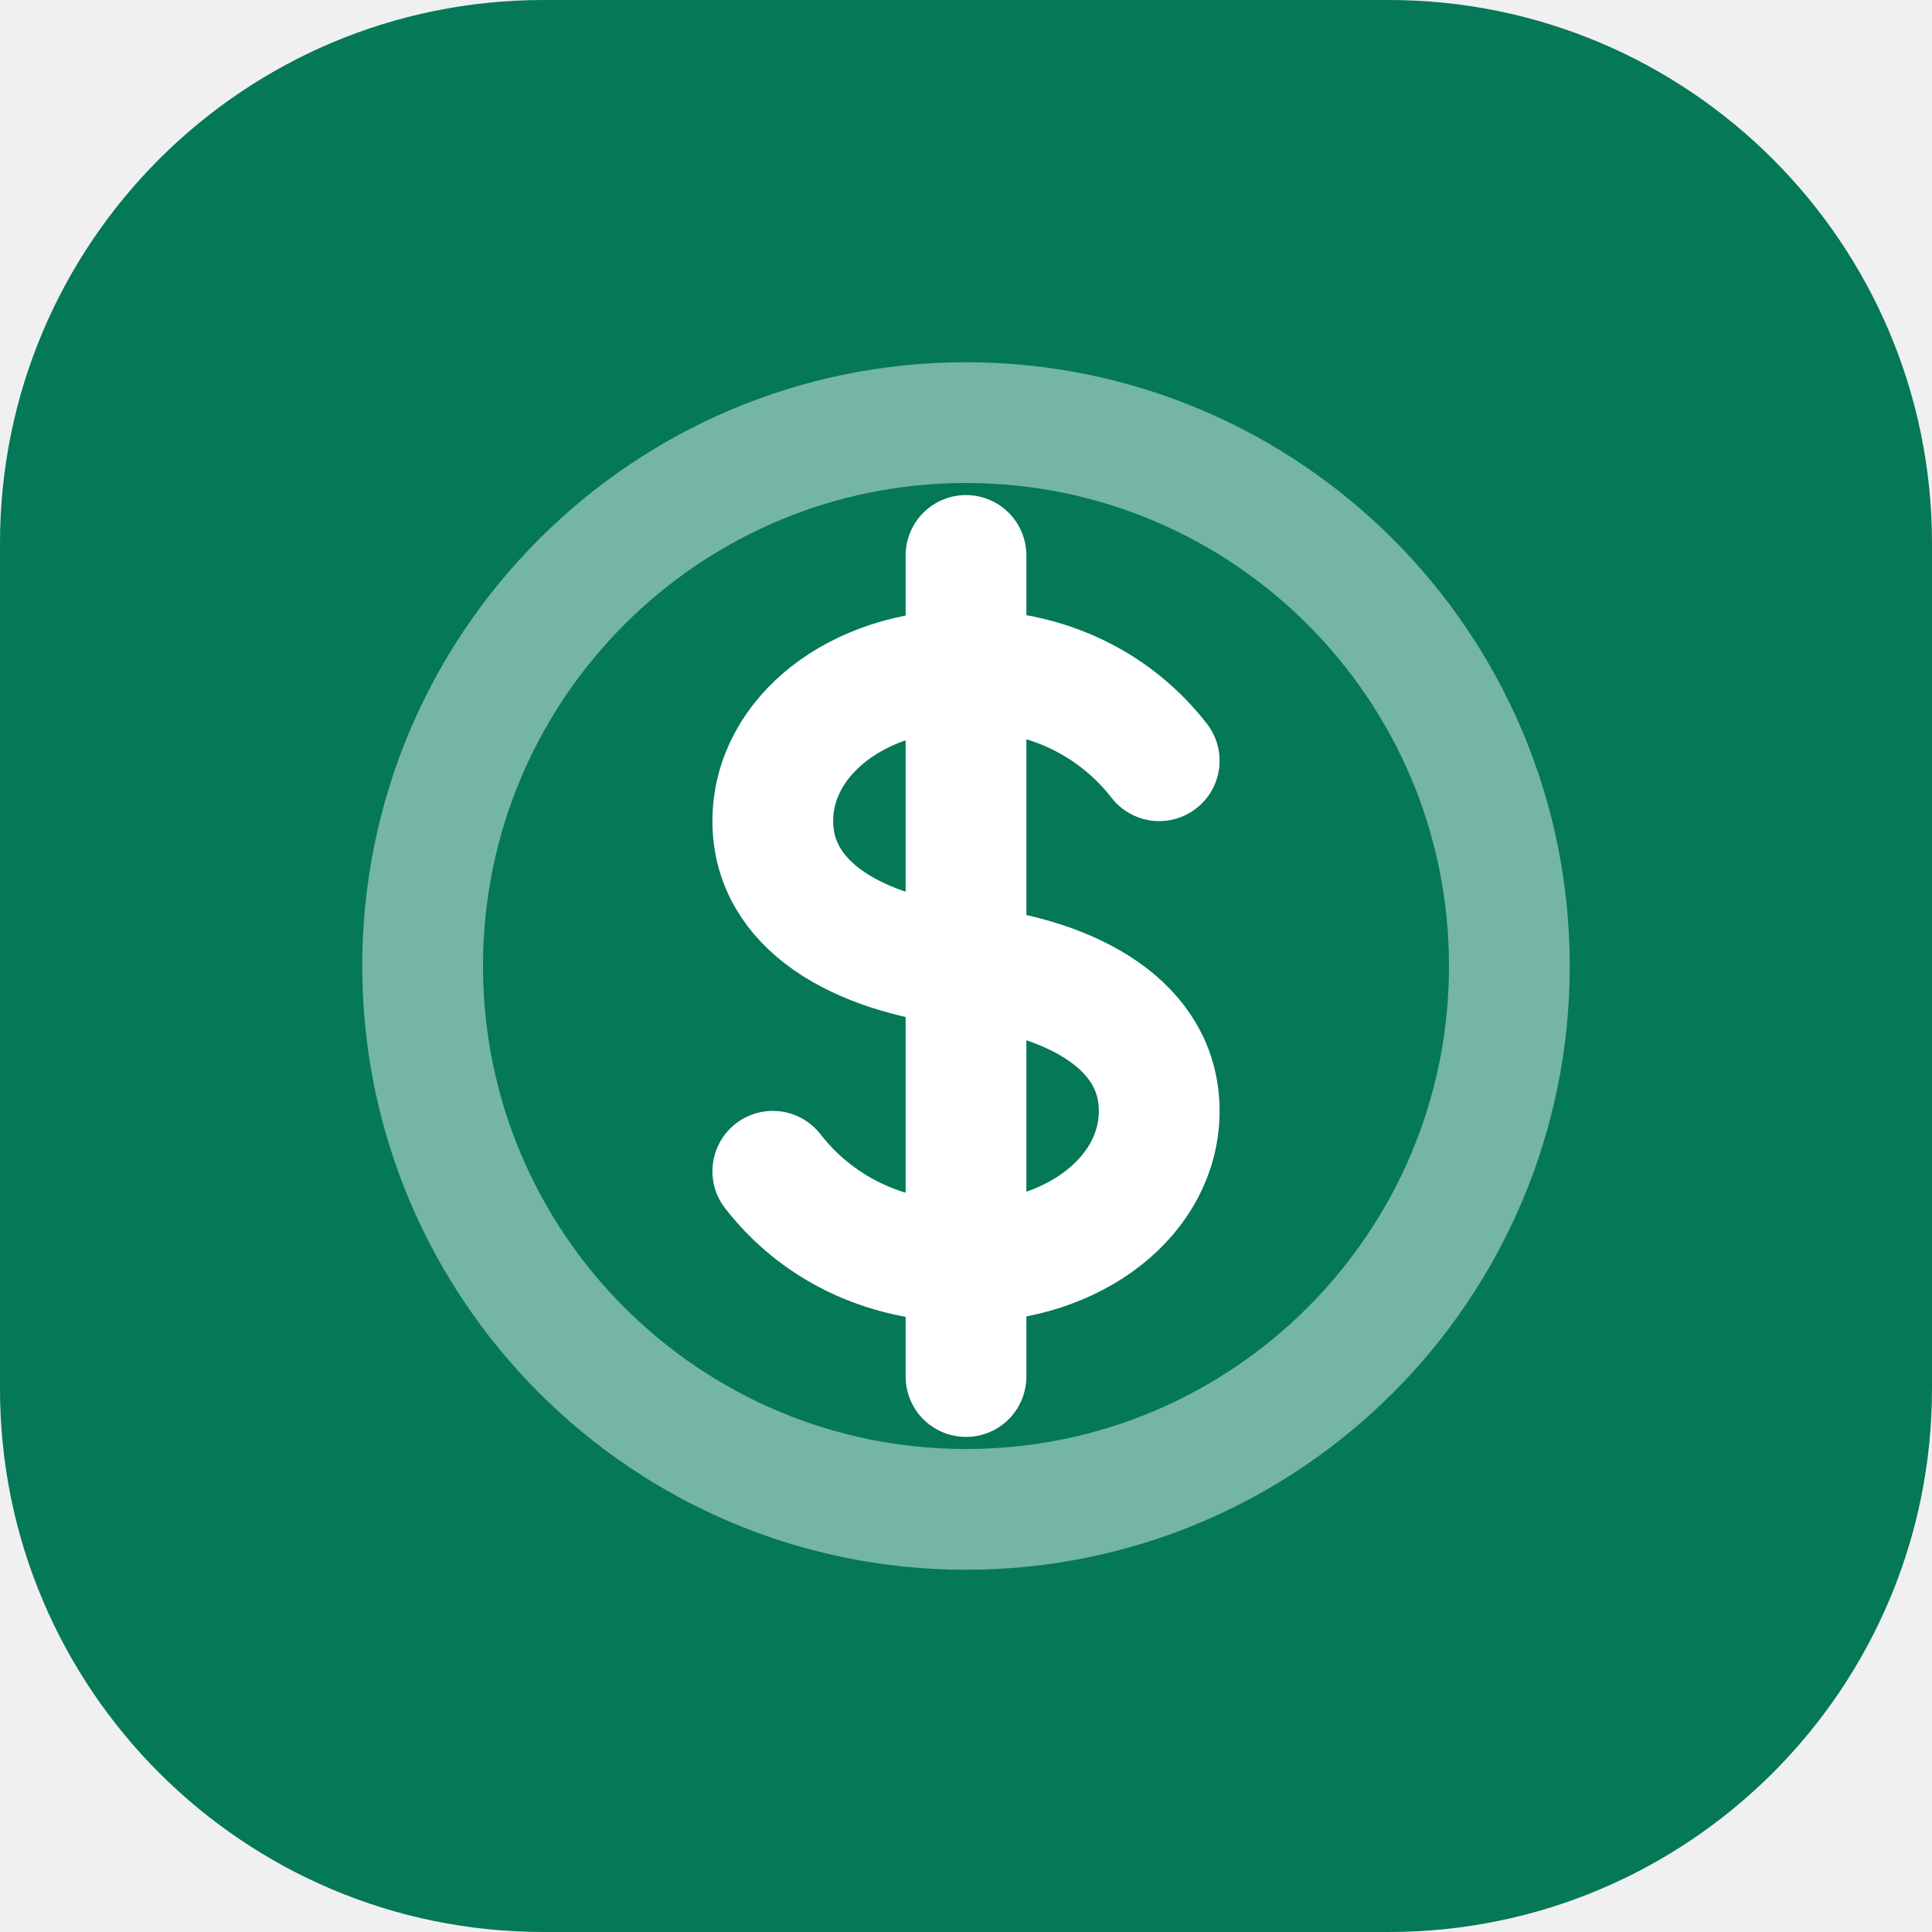
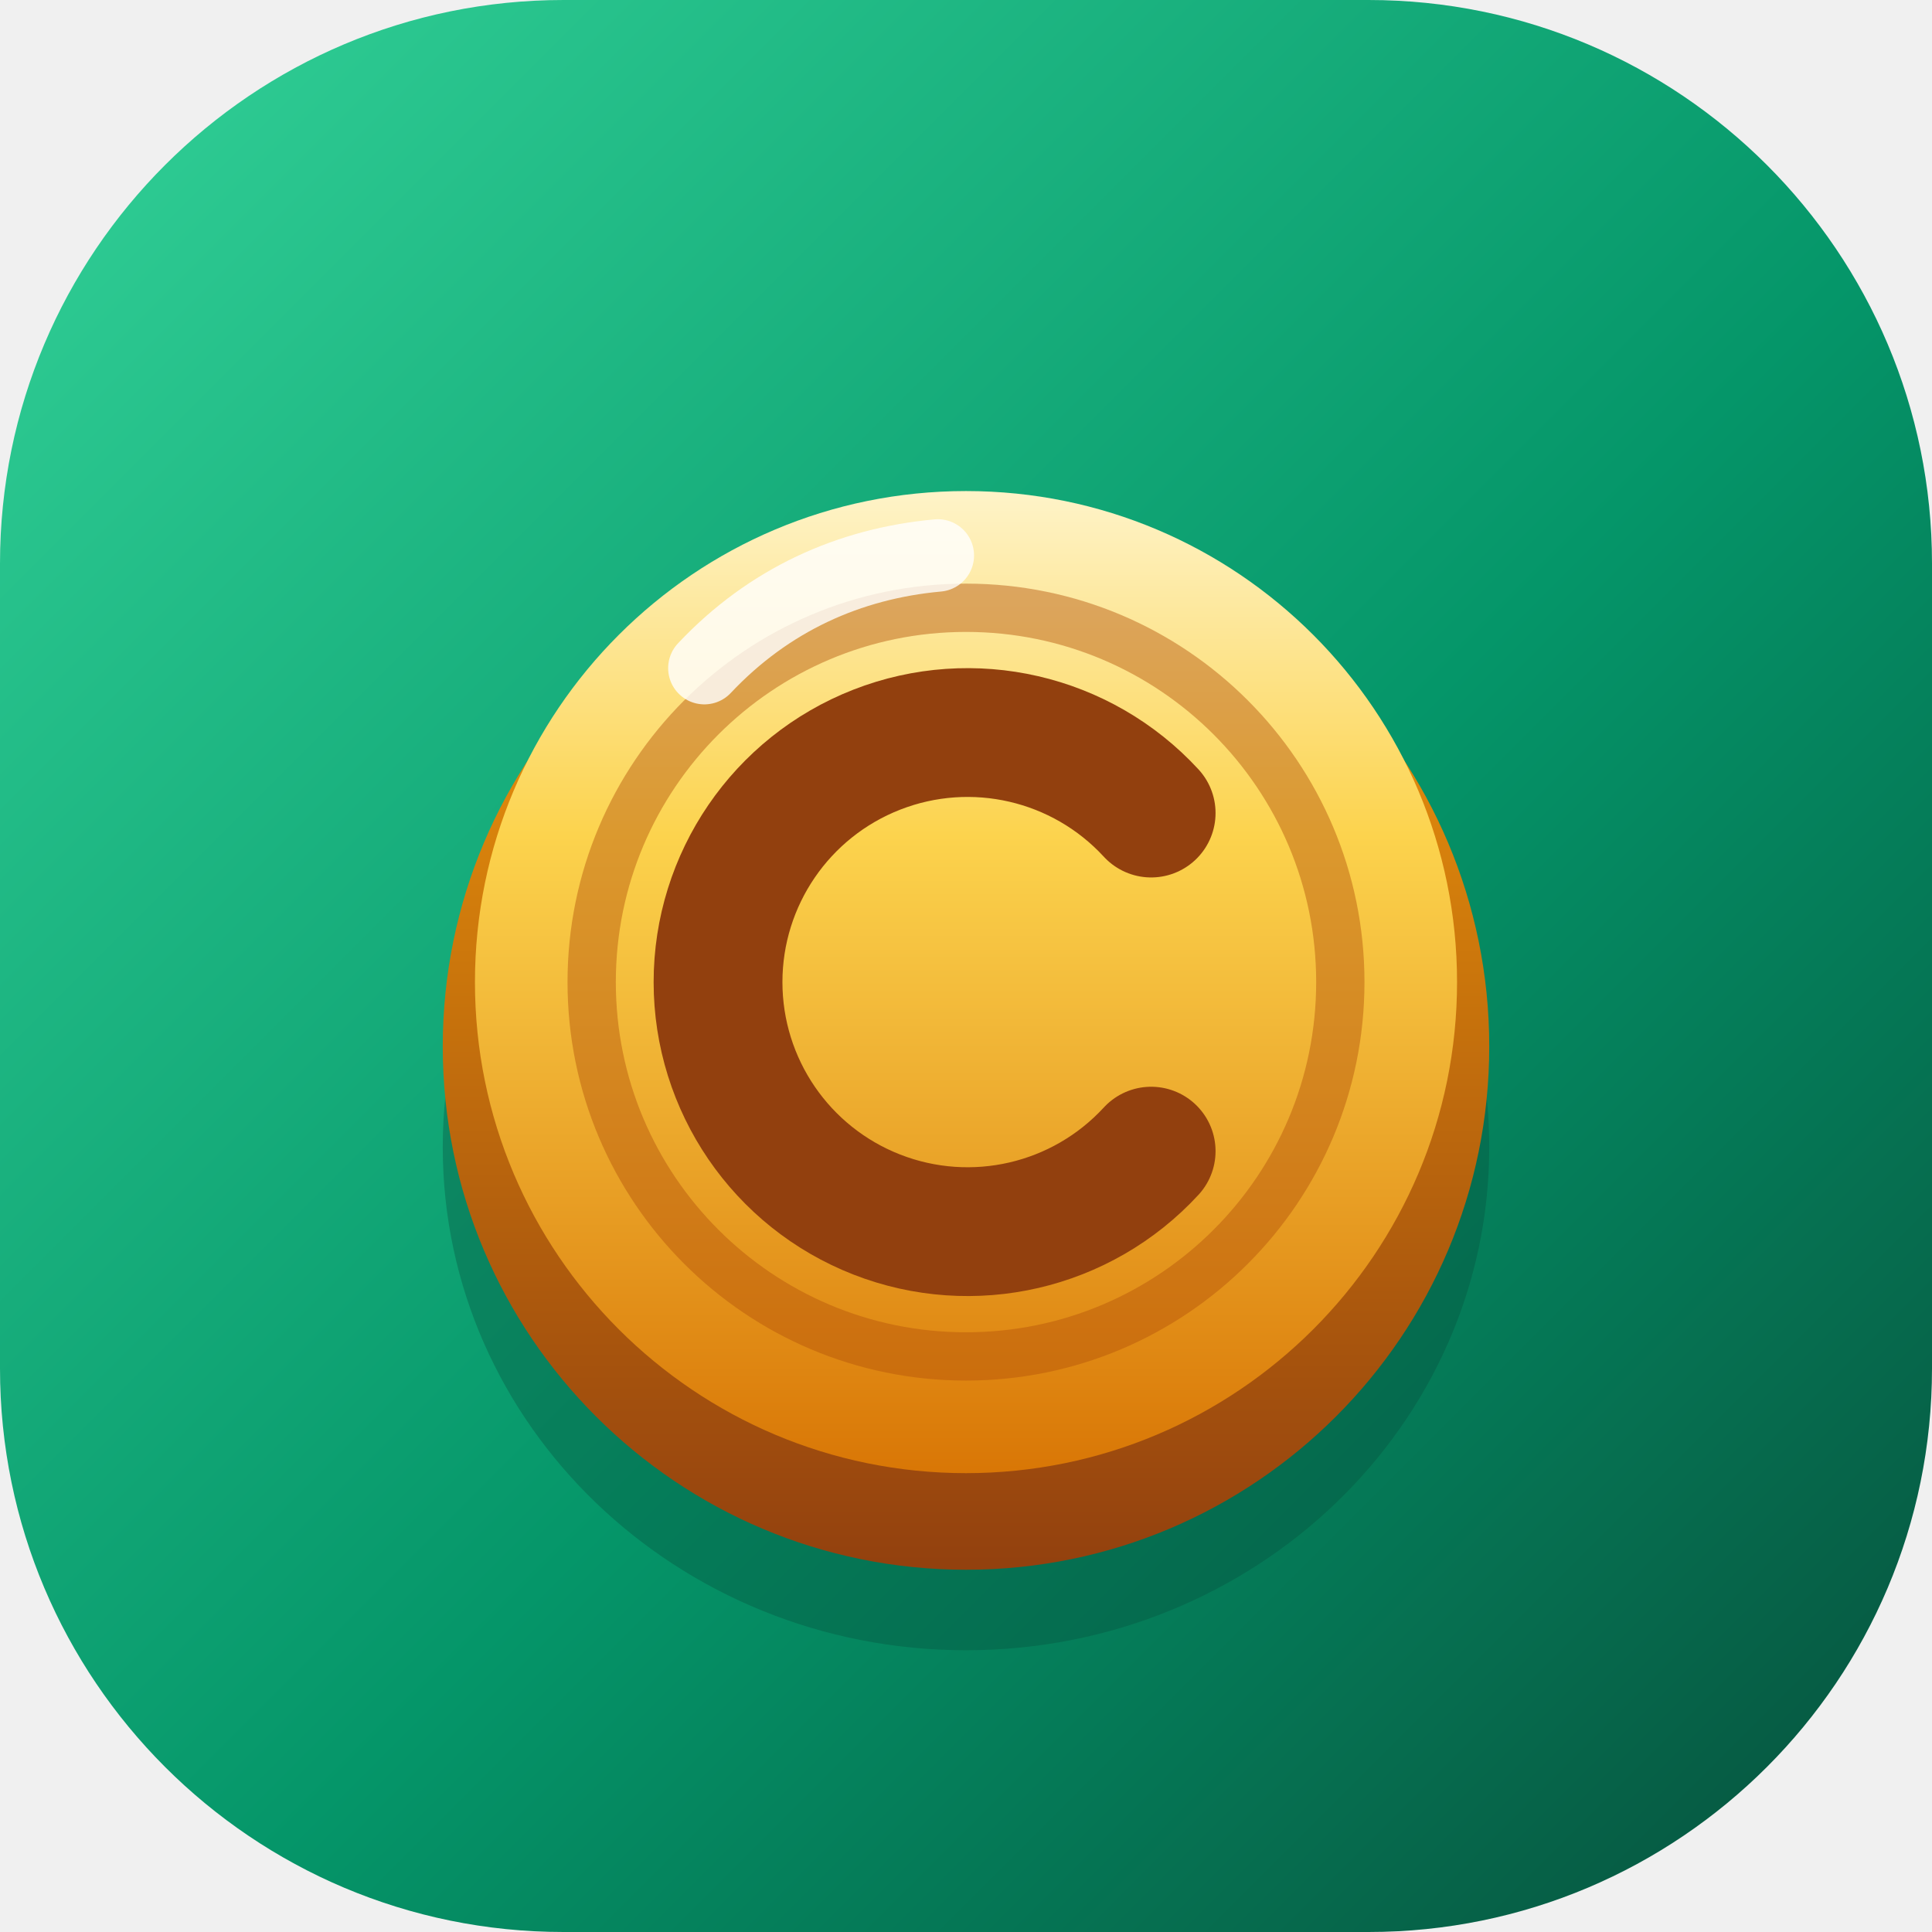
- <svg xmlns="http://www.w3.org/2000/svg" viewBox="0 0 32 32">
-   <rect width="32" height="32" rx="9" fill="#047857" />
-   <circle cx="16" cy="16" r="9" fill="none" stroke="#fff" stroke-width="2" opacity="0.45" />
-   <path d="M19.2 12.6c-.7-.9-1.8-1.5-3.2-1.5-1.8 0-3.2 1.1-3.2 2.5s1.4 2.2 3.2 2.4c1.8.2 3.2 1 3.2 2.4s-1.4 2.5-3.2 2.5c-1.4 0-2.5-.6-3.2-1.5M16 9.2v13.6" fill="none" stroke="#fff" stroke-width="2" stroke-linecap="round" />
+ <svg xmlns="http://www.w3.org/2000/svg" viewBox="0 0 48 48">
+   <defs>
+     <linearGradient id="t" x1="0" y1="0" x2="1" y2="1">
+       <stop offset="0" stop-color="#34d399" />
+       <stop offset=".55" stop-color="#059669" />
+       <stop offset="1" stop-color="#064e3b" />
+     </linearGradient>
+     <linearGradient id="g" x1="0" y1="0" x2="0" y2="1">
+       <stop offset="0" stop-color="#fef3c7" />
+       <stop offset=".35" stop-color="#fcd34d" />
+       <stop offset="1" stop-color="#d97706" />
+     </linearGradient>
+     <linearGradient id="r" x1="0" y1="0" x2="0" y2="1">
+       <stop offset="0" stop-color="#f59e0b" />
+       <stop offset="1" stop-color="#92400e" />
+     </linearGradient>
+   </defs>
+   <rect width="48" height="48" rx="14" fill="url(#t)" />
+   <ellipse cx="24" cy="28.5" rx="13" ry="12.5" fill="#064e3b" opacity=".35" />
+   <circle cx="24" cy="26" r="13" fill="url(#r)" />
+   <circle cx="24" cy="24.4" r="12.2" fill="url(#g)" />
+   <circle cx="24" cy="24.4" r="9.3" fill="none" stroke="#b45309" stroke-opacity=".45" stroke-width="1.2" />
+   <path d="M28.6 20.2a6.2 6.2 0 1 0 0 8.4" fill="none" stroke="#92400e" stroke-width="3.2" stroke-linecap="round" />
+   <path d="M17.5 16.6c1.6-1.7 3.6-2.6 5.8-2.8" stroke="#fff" stroke-width="1.8" stroke-linecap="round" opacity=".8" />
</svg>
